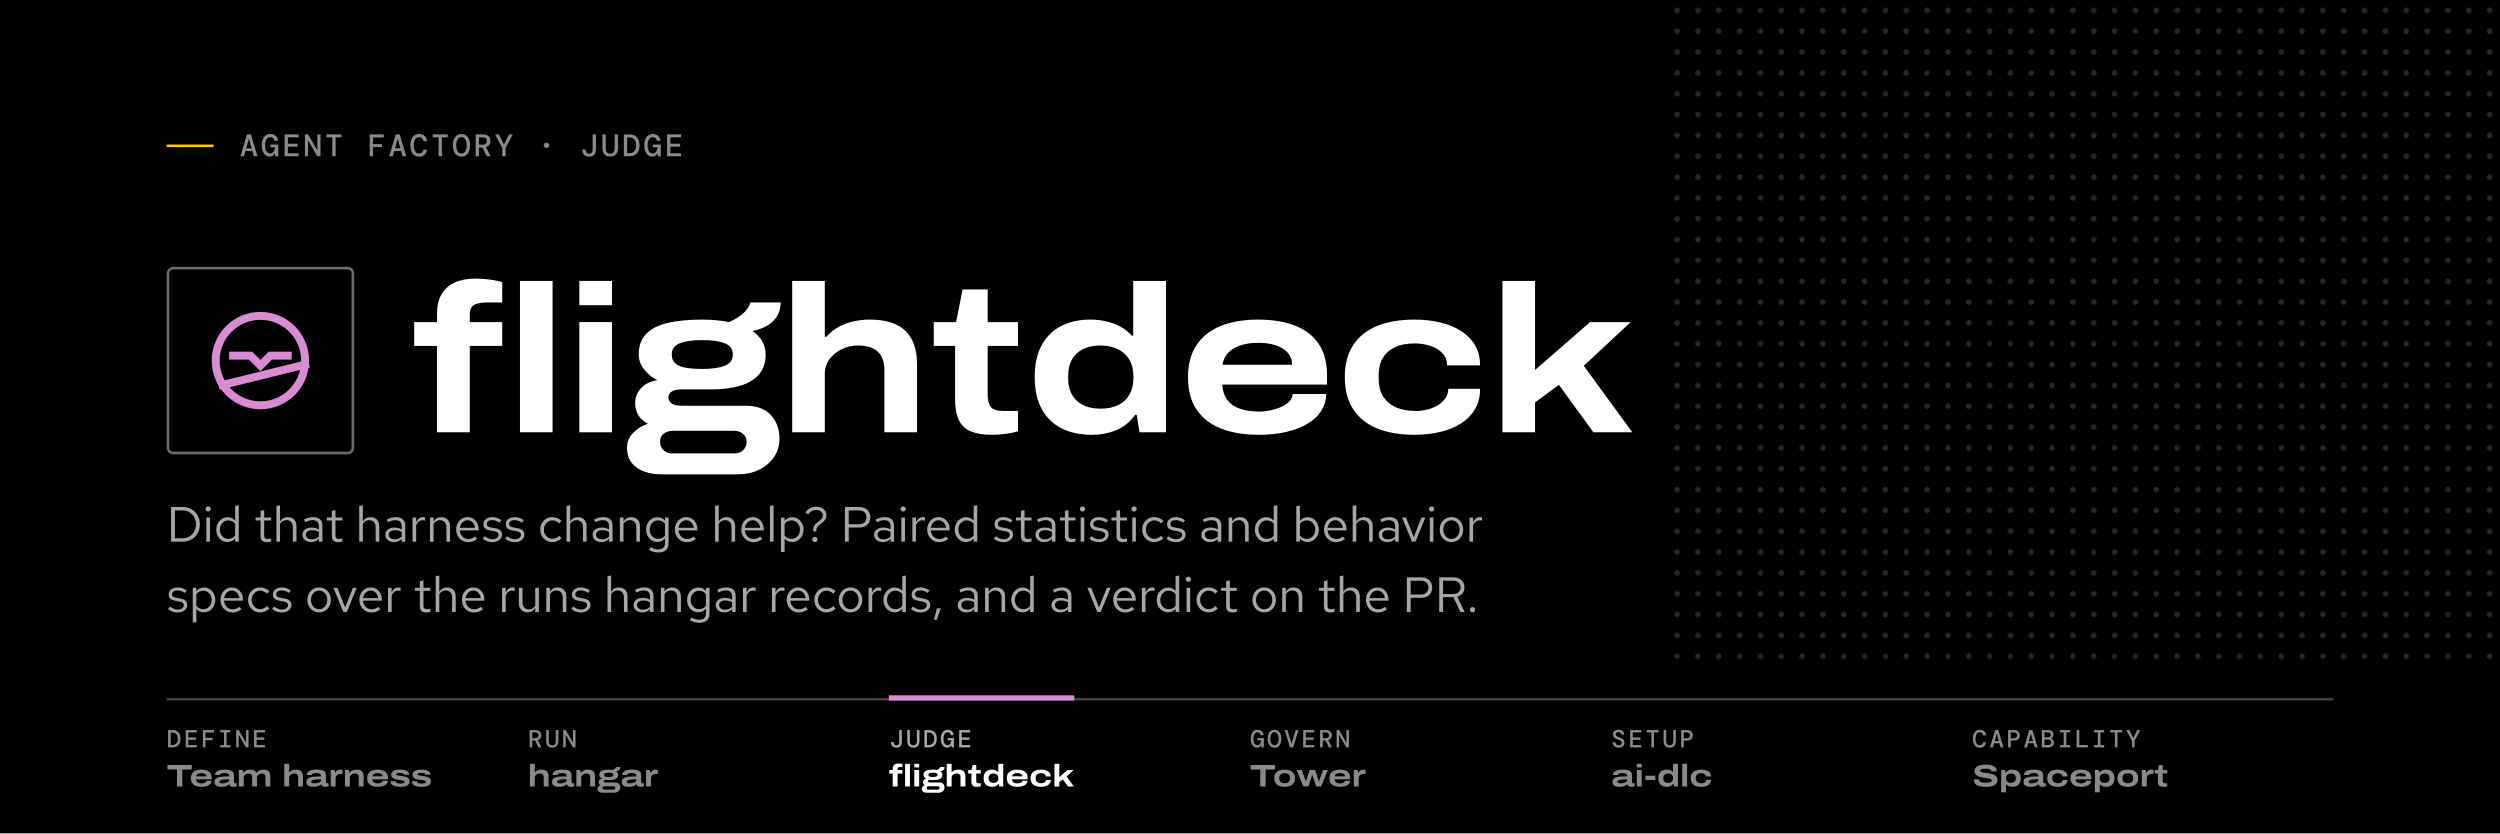
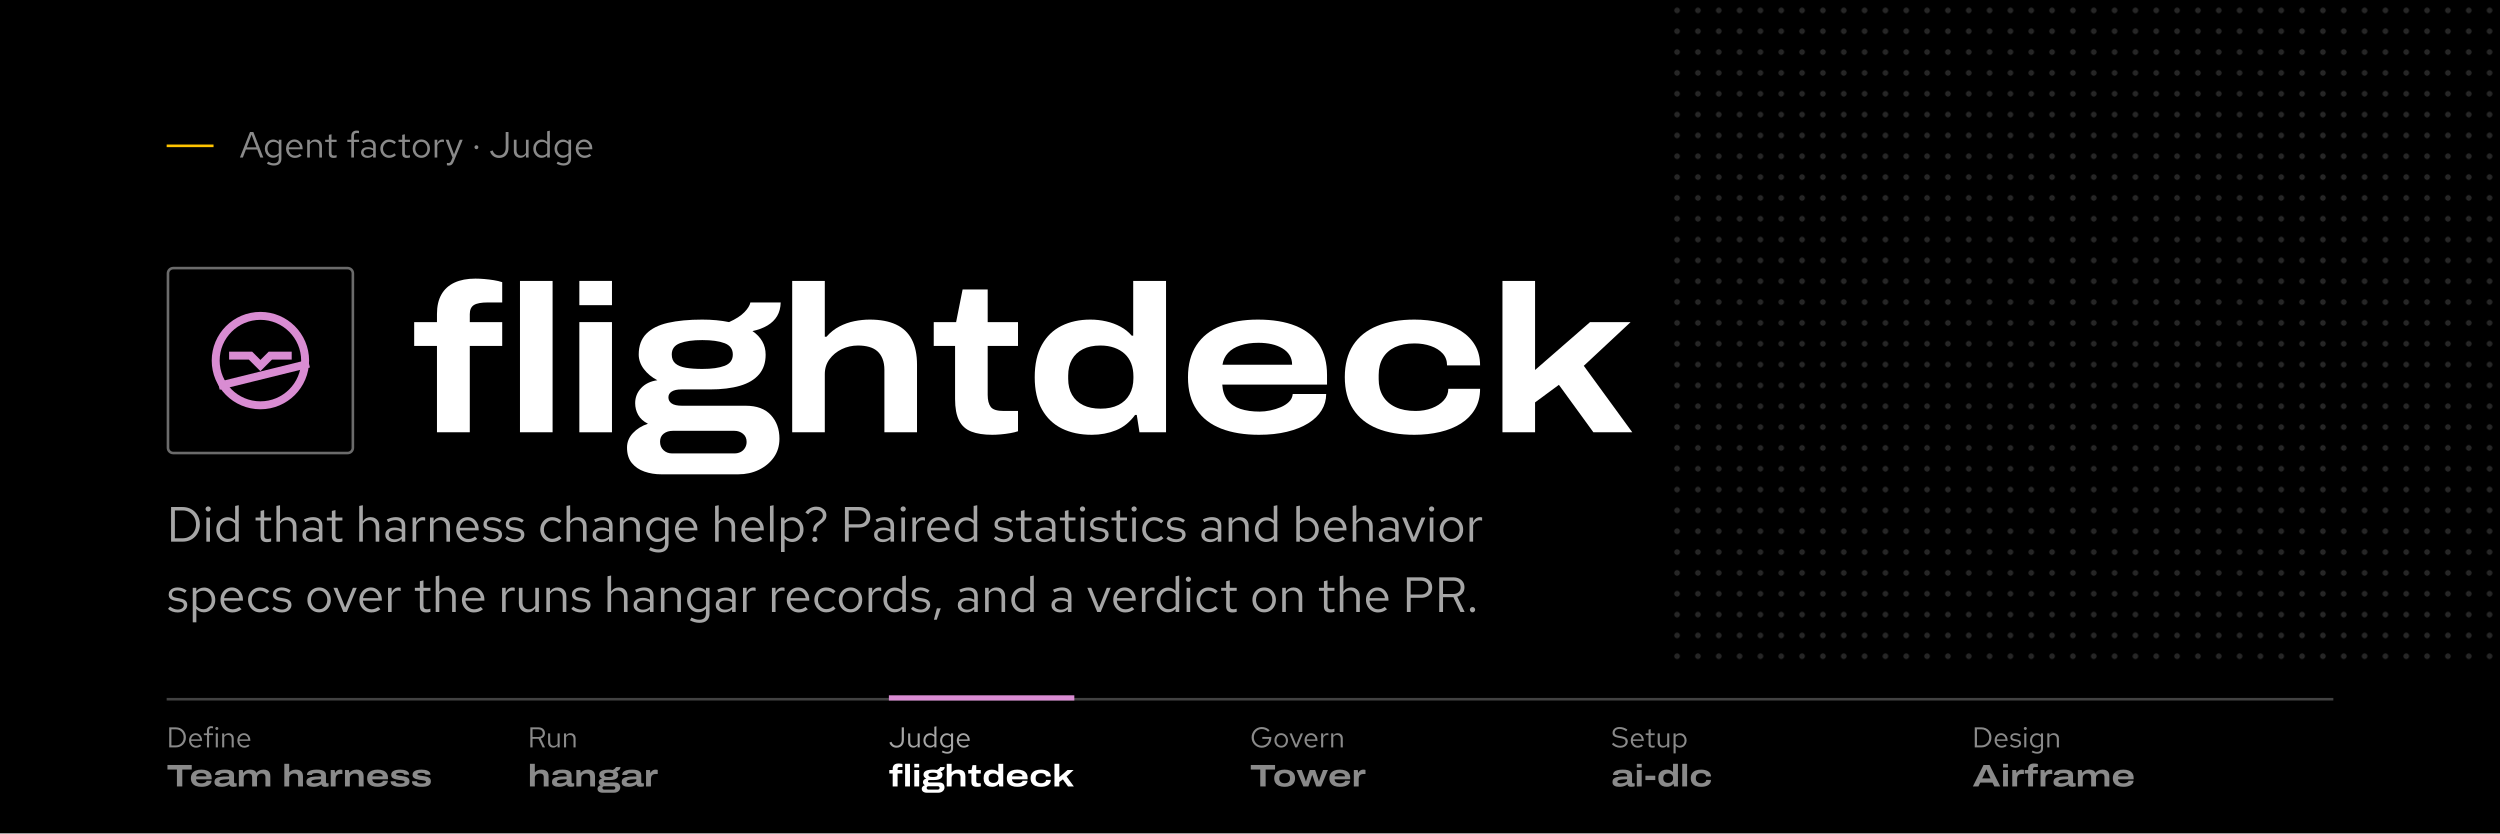
<svg xmlns="http://www.w3.org/2000/svg" width="960" height="320" viewBox="0 0 960 320" role="img" aria-labelledby="t d">
  <defs>
-     <path id="m1" d="M28 0 237 700H363L572 0H457L410 168H190L143 0ZM297 550 214 253H386L303 550Z" />
-     <path id="m7" d="M291 -12Q213 -12 154 32.5Q95 77 62 158Q29 239 29 350Q29 459 62 540Q95 621 156.5 666.5Q218 712 304 712Q408 712 471.5 655Q535 598 549 494H434Q424 548 390.5 580Q357 612 304 612Q223 612 180 542Q137 472 137 350Q137 223 182.5 155.5Q228 88 301 88Q350 88 382 117Q414 146 431 191.5Q448 237 452 288H305V376H559V0H461L454 94H448Q428 48 392 18Q356 -12 291 -12Z" />
-     <path id="m5" d="M80 0V700H527V605H186V401H497V307H186V95H527V0Z" />
-     <path id="m15" d="M51 0V700H155L448 187V700H549V0H445L152 513V0Z" />
-     <path id="m21" d="M247 0V605H59V700H541V605H353V0Z" />
-     <path id="m6" d="M84 0V700H533V601H190V387H478V294H190V0Z" />
-     <path id="m3" d="M302 -12Q214 -12 152.5 33Q91 78 58.5 159.5Q26 241 26 349Q26 458 58.5 539.5Q91 621 153 666.5Q215 712 302 712Q415 712 482 650.5Q549 589 560 484H443Q434 539 398.5 575.5Q363 612 301 612Q222 612 178 542Q134 472 134 349Q134 227 178 157.5Q222 88 301 88Q365 88 399 121.5Q433 155 443 210H560Q544 107 479 47.5Q414 -12 302 -12Z" />
-     <path id="m16" d="M300 -12Q215 -12 153 32Q91 76 58 157Q25 238 25 350Q25 462 58 543Q91 624 153 668Q215 712 300 712Q386 712 447.5 668Q509 624 542 543Q575 462 575 350Q575 238 542 157Q509 76 447.5 32Q386 -12 300 -12ZM300 88Q375 88 421 155.5Q467 223 467 350Q467 477 421 544.5Q375 612 300 612Q224 612 178.5 544.5Q133 477 133 350Q133 223 178.5 155.5Q224 88 300 88Z" />
-     <path id="m19" d="M75 0V700H304Q386 700 439.5 672Q493 644 519.5 596.5Q546 549 546 489Q546 421 511.5 368.5Q477 316 406 292L553 0H430L296 277H181V0ZM181 373H298Q370 373 403.5 405Q437 437 437 489Q437 542 404 573.5Q371 605 297 605H181Z" />
-     <path id="m26" d="M247 0V266L16 700H137L300 378L463 700H584L353 266V0Z" />
-     <path id="m87" d="M300 267Q263 267 237 291.5Q211 316 211 351Q211 386 237 410Q263 434 300 434Q338 434 363.5 410Q389 386 389 351Q389 316 363.5 291.5Q338 267 300 267Z" />
-     <path id="m10" d="M309 -12Q201 -12 143 48.5Q85 109 85 215H192Q193 160 220 122Q247 84 308 84Q367 84 392.5 121Q418 158 418 213V700H524V213Q524 105 467 46.5Q410 -12 309 -12Z" />
-     <path id="m22" d="M298 -12Q227 -12 171.5 17Q116 46 84 105.5Q52 165 52 256V700H158V250Q158 170 196 126.5Q234 83 300 83Q366 83 404 126.5Q442 170 442 250V700H548V256Q548 165 515 105.5Q482 46 425.5 17Q369 -12 298 -12Z" />
-     <path id="m4" d="M57 0V700H225Q394 700 476 606.5Q558 513 558 350Q558 187 476 93.5Q394 0 225 0ZM163 98H221Q343 98 397 166.5Q451 235 451 350Q451 465 397 533.5Q343 602 221 602H163Z" />
+     <path id="s1" d="M9 0 286 700H378L651 0H568L485 220H173L90 0ZM197 281H462L329 630Z" />
+     <path id="s33" d="M301 -219Q252 -219 202.5 -205.5Q153 -192 111 -168L142 -112Q187 -135 224 -146Q261 -157 298 -157Q365 -157 399.5 -125Q434 -93 434 -32V66Q406 31 366 12.5Q326 -6 278 -6Q215 -6 164 27.5Q113 61 83 117.5Q53 174 53 244Q53 314 83.5 370.5Q114 427 166 460.5Q218 494 282 494Q328 494 367 476.5Q406 459 435 425V488H507V-31Q507 -122 454 -170.5Q401 -219 301 -219ZM296 57Q339 57 375 74.5Q411 92 434 123V364Q410 395 373.5 412.5Q337 430 296 430Q247 430 208.5 406Q170 382 147.5 340Q125 298 125 244Q125 191 147.5 148.5Q170 106 208.5 81.5Q247 57 296 57Z" />
+     <path id="s31" d="M295 -10Q227 -10 172 23.5Q117 57 85 114.5Q53 172 53 244Q53 316 83.5 373Q114 430 166 463Q218 496 283 496Q347 496 397.5 463.5Q448 431 477.5 375.5Q507 320 507 250V228H124Q128 178 151.5 138.5Q175 99 213.5 76.5Q252 54 298 54Q336 54 371.5 67.5Q407 81 432 104L478 55Q436 22 391 6Q346 -10 295 -10ZM126 280H435Q430 324 408.5 358.5Q387 393 354.5 413Q322 433 282 433Q242 433 209 413.5Q176 394 154.5 359.5Q133 325 126 280Z" />
+     <path id="s41" d="M75 0V488H148V409Q176 453 215 474.5Q254 496 303 496Q356 496 395.5 473.5Q435 451 457.5 410.5Q480 370 480 316V0H407V295Q407 360 371.5 397.5Q336 435 276 435Q236 435 203 416Q170 397 148 360V0Z" />
+     <path id="s47" d="M261 -10Q198 -10 165.5 20.5Q133 51 133 109V428H32V488H133V622L206 639V488H346V428H206V128Q206 89 222.5 72Q239 55 277 55Q296 55 311 58Q326 61 346 68V3Q326 -4 304 -7Q282 -10 261 -10Z" />
+     <path id="s32" d="M137 0V428H28V488H137V590Q137 662 175 701Q213 740 283 740Q303 740 319.5 738Q336 736 349 731V665Q333 670 320 672Q307 674 290 674Q248 674 229 653.5Q210 633 210 589V488H349V428H210V0Z" />
+     <path id="s27" d="M226 -9Q174 -9 134 10Q94 29 71.5 62.5Q49 96 49 140Q49 184 72 216.5Q95 249 136 267Q177 285 232 285Q274 285 311.5 276Q349 267 381 247V314Q381 374 349 404.5Q317 435 255 435Q221 435 185.5 425Q150 415 107 393L80 449Q178 496 264 496Q355 496 404 451.5Q453 407 453 324V0H381V57Q349 24 310 7.5Q271 -9 226 -9ZM119 142Q119 99 152.5 73Q186 47 241 47Q282 47 316.5 61Q351 75 381 103V197Q350 215 317 223.5Q284 232 243 232Q187 232 153 207.5Q119 183 119 142Z" />
+     <path id="s29" d="M294 -8Q226 -8 171.5 25.5Q117 59 85 116.5Q53 174 53 244Q53 315 85 372Q117 429 171.5 462.5Q226 496 294 496Q348 496 397 476Q446 456 482 420L435 369Q409 398 372 414Q335 430 297 430Q249 430 210.5 405Q172 380 149 338Q126 296 126 244Q126 192 149 150Q172 108 210.5 83Q249 58 297 58Q335 58 372 74.5Q409 91 435 119L482 68Q446 32 397 12Q348 -8 294 -8Z" />
+     <path id="s42" d="M290 -8Q223 -8 169 25Q115 58 84 115Q53 172 53 244Q53 316 84 373Q115 430 169 463Q223 496 290 496Q358 496 411.5 463Q465 430 496 373Q527 316 527 244Q527 172 496 115Q465 58 411.5 25Q358 -8 290 -8ZM290 56Q338 56 375 80.5Q412 105 433.5 148Q455 191 455 244Q455 298 433.5 340.5Q412 383 375 407.5Q338 432 290 432Q242 432 205 407.5Q168 383 146.5 340.5Q125 298 125 244Q125 191 146.5 148Q168 105 205 80.5Q242 56 290 56Z" />
+     <path id="s45" d="M75 0V488H148V388Q167 439 202.5 467.5Q238 496 284 496Q297 496 308 494.5Q319 493 330 489V423Q318 427 304.5 429.5Q291 432 279 432Q234 432 200.5 406Q167 380 148 333V0Z" />
+     <path id="s52" d="M96 -219Q73 -219 49 -212V-147Q59 -149 70 -150Q81 -151 89 -151Q117 -151 135.5 -136Q154 -121 167 -89L203 0L15 488H96L244 87L401 488H482L236 -111Q220 -150 201 -174Q182 -198 157 -208.5Q132 -219 96 -219Z" />
+     <path id="s69" d="M128 229Q106 229 90.5 245Q75 261 75 283Q75 306 90.5 321.5Q106 337 128 337Q150 337 165.5 321.5Q181 306 181 283Q181 261 165.5 245Q150 229 128 229Z" />
+     <path id="s10" d="M267 -11Q178 -11 112.5 36Q47 83 18 168L88 196Q113 129 158 94Q203 59 268 59Q350 59 399 115Q448 171 448 265V700H525V264Q525 180 493.5 118Q462 56 404 22.5Q346 -11 267 -11Z" />
+     <path id="s48" d="M249 -8Q197 -8 157 15Q117 38 94.5 79Q72 120 72 173V488H146V194Q146 129 181 91Q216 53 276 53Q317 53 349.5 72Q382 91 404 127V488H477V0H404V79Q376 36 337.5 14Q299 -8 249 -8Z" />
+     <path id="s30" d="M278 -7Q215 -7 164 26.5Q113 60 83 116.5Q53 173 53 243Q53 314 83.5 370.5Q114 427 166 460.5Q218 494 282 494Q327 494 366 476.5Q405 459 434 426V722L507 737V0H434V65Q406 30 366 11.5Q326 -7 278 -7ZM296 57Q339 57 375 74Q411 91 434 122V364Q410 395 373.5 412.5Q337 430 296 430Q247 430 208.5 406Q170 382 147.5 340Q125 298 125 244Q125 191 147.5 148.5Q170 106 208.5 81.5Q247 57 296 57Z" />
    <path id="d60" d="M122 0V413H13V527H122V566Q122 622 143.5 659.5Q165 697 206 716Q247 735 306 735Q326 735 349 733Q372 731 394 727.5Q416 724 434 718V621H366Q318 621 298.5 608.5Q279 596 279 565V527H434V413H279V0ZM519 0V724H675V0Z" />
    <path id="d36" d="M69 608V724H225V608ZM69 0V527H225V0Z" />
    <path id="d34" d="M177 -201Q134 -201 96.5 -188Q59 -175 36 -147Q13 -119 13 -73Q13 -34 41 -4Q69 26 113 41Q81 57 66.5 83Q52 109 52 139Q52 181 80.5 211.5Q109 242 158 249Q118 270 93.5 302.5Q69 335 69 372Q69 434 105 471Q141 508 209 523.5Q277 539 373 539Q408 539 440 536Q472 533 501 527Q550 549 574.5 574.5Q599 600 603 621H748Q747 583 731 556Q715 529 685 511Q655 493 613 484Q643 464 659.5 435.5Q676 407 676 371Q676 314 644.5 277Q613 240 553.5 222.5Q494 205 409 205H273Q243 205 227 195Q211 185 211 167Q211 149 226.5 138Q242 127 277 127H581Q660 127 701 82.5Q742 38 742 -31Q742 -82 715 -120Q688 -158 643.5 -179.5Q599 -201 545 -201ZM228 -101H527Q543 -101 556 -94.5Q569 -88 577 -75Q585 -62 585 -46Q585 -21 567.5 -7Q550 7 527 7H232Q206 7 188.5 -6.5Q171 -20 171 -45Q171 -70 187.5 -85.5Q204 -101 228 -101ZM373 303Q441 303 480 318Q519 333 519 372Q519 411 480 426Q441 441 373 441Q305 441 266 426Q227 411 227 372Q227 344 244.5 329Q262 314 295 308.5Q328 303 373 303Z" />
    <path id="d35" d="M69 0V724H225V457H233Q260 488 294.5 506Q329 524 366.5 531.5Q404 539 440 539Q515 539 565.5 515.5Q616 492 641 444Q666 396 666 323V0H510V298Q510 329 501 351.5Q492 374 476 388Q460 402 436.5 408.5Q413 415 384 415Q342 415 306 397.5Q270 380 247.5 349.5Q225 319 225 278V0Z" />
    <path id="d48" d="M304 -12Q243 -12 203.5 3.5Q164 19 145 56.5Q126 94 126 159V413H24V527H131L162 683H282V527H427V413H282V179Q282 141 296.5 121.5Q311 102 359 102H427V5Q413 0 390.5 -4Q368 -8 344.5 -10Q321 -12 304 -12Z" />
    <path id="d31" d="M320 -12Q238 -12 177 18Q116 48 81.5 109.5Q47 171 47 263Q47 357 81 418Q115 479 175 509Q235 539 313 539Q352 539 389 530.5Q426 522 457.5 505Q489 488 511 462H518V724H675V0H548L535 83H527Q489 31 435.5 9.5Q382 -12 320 -12ZM362 113Q412 113 447 130.5Q482 148 500.5 181Q519 214 519 259V267Q519 302 508.5 329Q498 356 477.5 375Q457 394 427.5 404.5Q398 415 361 415Q312 415 277.5 397.5Q243 380 225 348Q207 316 207 271V256Q207 211 225.5 179Q244 147 278.5 130Q313 113 362 113Z" />
    <path id="d32" d="M387 -12Q282 -12 206 17.5Q130 47 88.5 108Q47 169 47 263Q47 355 87.5 416.5Q128 478 203.5 508.5Q279 539 381 539Q488 539 562 509Q636 479 674 420Q712 361 712 274V228H211Q214 182 236 153.5Q258 125 297.5 112Q337 99 390 99Q414 99 440.5 104.5Q467 110 490.5 120Q514 130 530 145.5Q546 161 548 183H708Q708 141 686 105Q664 69 622 43Q580 17 520.5 2.5Q461 -12 387 -12ZM212 323H545Q545 349 533 368.5Q521 388 498.5 401.5Q476 415 447 421.5Q418 428 384 428Q335 428 297.5 415.5Q260 403 238.5 379.5Q217 356 212 323Z" />
    <path id="d30" d="M381 -12Q277 -12 202.5 18.5Q128 49 88 110.5Q48 172 48 264Q48 356 88 417Q128 478 202.5 508.5Q277 539 381 539Q446 539 503.5 525.5Q561 512 604 484.5Q647 457 671 416Q695 375 695 320H537Q537 354 516 377Q495 400 459.5 412.5Q424 425 381 425Q326 425 288 407Q250 389 230 355.5Q210 322 210 274V254Q210 207 230.5 173Q251 139 290.5 120.5Q330 102 387 102Q429 102 464.5 115.5Q500 129 521.5 153Q543 177 543 208H695Q695 152 670.5 110.5Q646 69 603.5 42Q561 15 503.5 1.5Q446 -12 381 -12Z" />
    <path id="d39" d="M69 0V724H225V298L488 527H682L458 318L690 0H504L339 227L225 143V0Z" />
    <path id="s4" d="M166 69H326Q402 69 462 106Q522 143 557.5 206.5Q593 270 593 350Q593 430 557.5 493.5Q522 557 462 594Q402 631 326 631H166ZM89 0V700H321Q398 700 462.5 673.5Q527 647 573.5 599.5Q620 552 645.5 488.5Q671 425 671 350Q671 275 645.5 211.5Q620 148 573.5 100.5Q527 53 462.5 26.5Q398 0 321 0Z" />
    <path id="s35" d="M74 0V488H147V0ZM111 609Q89 609 73.5 624.5Q58 640 58 661Q58 682 73.5 697.5Q89 713 111 713Q133 713 148.5 697.5Q164 682 164 661Q164 640 148.5 624.5Q133 609 111 609Z" />
-     <path id="s30" d="M278 -7Q215 -7 164 26.5Q113 60 83 116.5Q53 173 53 243Q53 314 83.5 370.5Q114 427 166 460.5Q218 494 282 494Q327 494 366 476.5Q405 459 434 426V722L507 737V0H434V65Q406 30 366 11.5Q326 -7 278 -7ZM296 57Q339 57 375 74Q411 91 434 122V364Q410 395 373.5 412.5Q337 430 296 430Q247 430 208.5 406Q170 382 147.5 340Q125 298 125 244Q125 191 147.5 148.5Q170 106 208.5 81.5Q247 57 296 57Z" />
-     <path id="s47" d="M261 -10Q198 -10 165.5 20.5Q133 51 133 109V428H32V488H133V622L206 639V488H346V428H206V128Q206 89 222.5 72Q239 55 277 55Q296 55 311 58Q326 61 346 68V3Q326 -4 304 -7Q282 -10 261 -10Z" />
    <path id="s34" d="M75 0V722L148 737V409Q176 453 215 474.5Q254 496 303 496Q356 496 395.5 473.5Q435 451 457.5 410.5Q480 370 480 316V0H407V295Q407 360 371.5 397.5Q336 435 276 435Q236 435 203 416Q170 397 148 360V0Z" />
-     <path id="s27" d="M226 -9Q174 -9 134 10Q94 29 71.5 62.5Q49 96 49 140Q49 184 72 216.5Q95 249 136 267Q177 285 232 285Q274 285 311.5 276Q349 267 381 247V314Q381 374 349 404.5Q317 435 255 435Q221 435 185.5 425Q150 415 107 393L80 449Q178 496 264 496Q355 496 404 451.5Q453 407 453 324V0H381V57Q349 24 310 7.5Q271 -9 226 -9ZM119 142Q119 99 152.5 73Q186 47 241 47Q282 47 316.5 61Q351 75 381 103V197Q350 215 317 223.5Q284 232 243 232Q187 232 153 207.5Q119 183 119 142Z" />
-     <path id="s45" d="M75 0V488H148V388Q167 439 202.5 467.5Q238 496 284 496Q297 496 308 494.5Q319 493 330 489V423Q318 427 304.5 429.5Q291 432 279 432Q234 432 200.5 406Q167 380 148 333V0Z" />
-     <path id="s41" d="M75 0V488H148V409Q176 453 215 474.5Q254 496 303 496Q356 496 395.5 473.5Q435 451 457.5 410.5Q480 370 480 316V0H407V295Q407 360 371.5 397.5Q336 435 276 435Q236 435 203 416Q170 397 148 360V0Z" />
-     <path id="s31" d="M295 -10Q227 -10 172 23.5Q117 57 85 114.5Q53 172 53 244Q53 316 83.5 373Q114 430 166 463Q218 496 283 496Q347 496 397.5 463.5Q448 431 477.5 375.5Q507 320 507 250V228H124Q128 178 151.5 138.5Q175 99 213.5 76.5Q252 54 298 54Q336 54 371.5 67.5Q407 81 432 104L478 55Q436 22 391 6Q346 -10 295 -10ZM126 280H435Q430 324 408.5 358.5Q387 393 354.5 413Q322 433 282 433Q242 433 209 413.5Q176 394 154.5 359.5Q133 325 126 280Z" />
    <path id="s46" d="M226 -10Q166 -10 115 8.5Q64 27 28 62L67 110Q111 78 148 63.5Q185 49 224 49Q277 49 312 74Q347 99 347 138Q347 168 326.5 185Q306 202 259 211L179 225Q108 238 74.5 269Q41 300 41 353Q41 395 63.5 427Q86 459 126 477.5Q166 496 217 496Q267 496 312 481.5Q357 467 403 435L367 384Q329 411 291 423.5Q253 436 214 436Q166 436 137 415Q108 394 108 358Q108 328 126.5 312Q145 296 192 288L274 273Q348 260 382 228Q416 196 416 142Q416 99 391 64.5Q366 30 323 10Q280 -10 226 -10Z" />
-     <path id="s29" d="M294 -8Q226 -8 171.5 25.5Q117 59 85 116.5Q53 174 53 244Q53 315 85 372Q117 429 171.5 462.5Q226 496 294 496Q348 496 397 476Q446 456 482 420L435 369Q409 398 372 414Q335 430 297 430Q249 430 210.5 405Q172 380 149 338Q126 296 126 244Q126 192 149 150Q172 108 210.5 83Q249 58 297 58Q335 58 372 74.5Q409 91 435 119L482 68Q446 32 397 12Q348 -8 294 -8Z" />
-     <path id="s33" d="M301 -219Q252 -219 202.5 -205.5Q153 -192 111 -168L142 -112Q187 -135 224 -146Q261 -157 298 -157Q365 -157 399.5 -125Q434 -93 434 -32V66Q406 31 366 12.5Q326 -6 278 -6Q215 -6 164 27.5Q113 61 83 117.5Q53 174 53 244Q53 314 83.5 370.5Q114 427 166 460.5Q218 494 282 494Q328 494 367 476.5Q406 459 435 425V488H507V-31Q507 -122 454 -170.5Q401 -219 301 -219ZM296 57Q339 57 375 74.5Q411 92 434 123V364Q410 395 373.5 412.5Q337 430 296 430Q247 430 208.5 406Q170 382 147.5 340Q125 298 125 244Q125 191 147.5 148.5Q170 106 208.5 81.5Q247 57 296 57Z" />
    <path id="s39" d="M75 0V722L148 737V0Z" />
    <path id="s43" d="M75 -209V488H147V418Q175 455 215.5 474.5Q256 494 305 494Q369 494 419.5 460.5Q470 427 500 370.5Q530 314 530 244Q530 174 499.5 117Q469 60 417.5 26.5Q366 -7 301 -7Q255 -7 216 10.5Q177 28 148 61V-209ZM287 56Q336 56 374.5 80.5Q413 105 435.5 147.5Q458 190 458 243Q458 297 435.5 339Q413 381 374.5 405.5Q336 430 287 430Q244 430 207.5 412.5Q171 395 148 363V124Q172 92 208.5 74Q245 56 287 56Z" />
    <path id="s68" d="M193 207Q191 249 197.5 280Q204 311 222 336.5Q240 362 271 385L313 416Q354 448 371 474Q388 500 388 534Q388 565 370 589Q352 613 321 627.5Q290 642 251 642Q204 642 163 619Q122 596 90 552L34 590Q75 647 131.5 677.5Q188 708 254 708Q313 708 359 685.5Q405 663 432 624Q459 585 459 535Q459 501 448.5 473.5Q438 446 414 420Q390 394 347 363L315 339Q281 314 267 283Q253 252 256 207ZM226 -8Q204 -8 188.5 7.5Q173 23 173 45Q173 68 188.5 83Q204 98 226 98Q248 98 263 83Q278 68 278 45Q278 23 263 7.5Q248 -8 226 -8Z" />
    <path id="s16" d="M89 0V700H378Q446 700 496 674.5Q546 649 573.5 602.5Q601 556 601 493Q601 431 573.5 384Q546 337 496 311.5Q446 286 378 286H166V0ZM166 352H369Q442 352 483 390Q524 428 524 493Q524 558 483 595Q442 632 369 632H166Z" />
    <path id="s28" d="M75 0V715L148 730V421Q176 456 216 475Q256 494 305 494Q369 494 419.5 460.5Q470 427 500 370.5Q530 314 530 244Q530 174 499.5 117Q469 60 417.5 26.5Q366 -7 301 -7Q255 -7 215.5 11.5Q176 30 147 64V0ZM287 56Q336 56 374.5 80.5Q413 105 435.5 147.5Q458 190 458 243Q458 297 435.5 339Q413 381 374.5 405.5Q336 430 287 430Q244 430 207.5 412.5Q171 395 148 363V124Q172 92 208.5 74Q245 56 287 56Z" />
    <path id="s49" d="M215 0 15 488H94L252 91L408 488H486L285 0Z" />
-     <path id="s42" d="M290 -8Q223 -8 169 25Q115 58 84 115Q53 172 53 244Q53 316 84 373Q115 430 169 463Q223 496 290 496Q358 496 411.5 463Q465 430 496 373Q527 316 527 244Q527 172 496 115Q465 58 411.5 25Q358 -8 290 -8ZM290 56Q338 56 375 80.5Q412 105 433.5 148Q455 191 455 244Q455 298 433.5 340.5Q412 383 375 407.5Q338 432 290 432Q242 432 205 407.5Q168 383 146.5 340.5Q125 298 125 244Q125 191 146.5 148Q168 105 205 80.5Q242 56 290 56Z" />
-     <path id="s48" d="M249 -8Q197 -8 157 15Q117 38 94.5 79Q72 120 72 173V488H146V194Q146 129 181 91Q216 53 276 53Q317 53 349.5 72Q382 91 404 127V488H477V0H404V79Q376 36 337.5 14Q299 -8 249 -8Z" />
    <path id="s63" d="M50 -157 110 74H188L107 -157Z" />
    <path id="s18" d="M89 0V700H376Q443 700 493 674.5Q543 649 571 604Q599 559 599 498Q599 428 560 378.5Q521 329 453 309L602 0H517L375 299H166V0ZM166 363H370Q439 363 480.5 399.5Q522 436 522 497Q522 559 480.5 595.5Q439 632 370 632H166Z" />
    <path id="s62" d="M125 -8Q103 -8 87.5 8Q72 24 72 46Q72 69 87.5 84.5Q103 100 125 100Q147 100 162.5 84.5Q178 69 178 46Q178 24 162.5 8Q147 -8 125 -8Z" />
-     <path id="m9" d="M95 0V94H247V606H97V700H503V606H353V94H505V0Z" />
+     <path id="s56" d="M137 0V428H28V488H137V590Q137 662 175 701Q213 740 283 740Q303 740 319.5 738Q336 736 349 731V665Q333 670 320 672Q307 674 290 674Q248 674 229 653.5Q210 633 210 589V488H349V428H210V0ZM444 0V488H517V0ZM481 609Q459 609 443.5 624.5Q428 640 428 661Q428 682 443.5 697.5Q459 713 481 713Q503 713 518.5 697.5Q534 682 534 661Q534 640 518.5 624.5Q503 609 481 609Z" />
    <path id="d20" d="M328 0V541H25V687H802V541H500V0Z" />
    <path id="d28" d="M270 -12Q222 -12 181 -4.5Q140 3 109 20.5Q78 38 60.5 68Q43 98 43 144Q43 207 78 243.5Q113 280 176.5 296Q240 312 325.5 316.5Q411 321 512 321V340Q512 373 496 392Q480 411 447.5 419.5Q415 428 363 428Q324 428 291.5 422.5Q259 417 240 405.5Q221 394 221 376V366H64Q63 370 62.5 373.5Q62 377 62 382Q62 429 97 464.5Q132 500 201.5 519.5Q271 539 374 539Q470 539 535.5 522Q601 505 635 466Q669 427 669 362V141Q669 123 676.5 112.5Q684 102 702 102H754V6Q742 1 714 -5.5Q686 -12 652 -12Q606 -12 579.5 -1.5Q553 9 541 27.5Q529 46 524 68H516Q488 43 449.5 25Q411 7 366 -2.5Q321 -12 270 -12ZM311 99Q339 99 373.5 105.5Q408 112 440 124.5Q472 137 492 156Q512 175 512 202V230Q405 230 336 222Q267 214 233 197Q199 180 199 149Q199 128 215.5 117.5Q232 107 258 103Q284 99 311 99Z" />
    <path id="d41" d="M69 0V527H195L206 438H215Q243 476 278.5 498Q314 520 354.5 529.5Q395 539 434 539Q508 539 557.5 514.5Q607 490 629 438H639Q667 476 703 498Q739 520 779.5 529.5Q820 539 860 539Q931 539 979.5 515.5Q1028 492 1052 444Q1076 396 1076 323V0H920V298Q920 329 911.5 351.5Q903 374 887.5 388Q872 402 850.5 408.5Q829 415 802 415Q762 415 727.5 397.5Q693 380 671.5 349.5Q650 319 650 278V0H494V298Q494 329 486 351.5Q478 374 462.5 388Q447 402 425.5 408.5Q404 415 376 415Q336 415 301.5 397.5Q267 380 246 349.5Q225 319 225 278V0Z" />
    <path id="d46" d="M69 0V527H195L206 436H214Q227 465 249.5 488.5Q272 512 303 525.5Q334 539 373 539Q391 539 409 536.5Q427 534 442 529V398H365Q327 398 300.5 385.5Q274 373 257.5 351.5Q241 330 233 303.5Q225 277 225 248V0Z" />
    <path id="d42" d="M69 0V527H195L206 438H215Q244 476 280.5 498Q317 520 358.5 529.5Q400 539 440 539Q515 539 565.5 515.5Q616 492 641 444Q666 396 666 323V0H510V298Q510 329 501 351.5Q492 374 476 388Q460 402 436.5 408.5Q413 415 384 415Q342 415 306 397.5Q270 380 247.5 349.5Q225 319 225 278V0Z" />
    <path id="d47" d="M340 -12Q281 -12 227 -2.5Q173 7 130.5 26Q88 45 63 76Q38 107 38 149Q38 154 38.5 158Q39 162 40 166H200Q200 164 199.5 161Q199 158 199 156Q199 133 219 119Q239 105 271.5 98.5Q304 92 341 92Q376 92 409.5 96Q443 100 465 111.5Q487 123 487 147Q487 171 461 182Q435 193 388.5 198.5Q342 204 280 213Q233 220 192.5 231Q152 242 121.5 259.5Q91 277 74 305Q57 333 57 374Q57 418 78 449.5Q99 481 137.5 501Q176 521 230 530Q284 539 349 539Q406 539 456.5 530Q507 521 545 502Q583 483 605 455Q627 427 627 390Q627 386 627 382Q627 378 626 375H466V380Q466 400 449 412Q432 424 405 429.5Q378 435 347 435Q336 435 314 434Q292 433 268.5 429Q245 425 229 416Q213 407 213 390Q213 369 238 359Q263 349 303.5 344Q344 339 391 333Q441 327 486.5 318Q532 309 567.5 291.5Q603 274 623 244Q643 214 643 166Q643 116 622 81.5Q601 47 561.5 26.5Q522 6 465.5 -3Q409 -12 340 -12Z" />
-     <path id="m23" d="M237 0 21 700H135L300 140L465 700H579L363 0Z" />
+     <path id="s7" d="M410 -11Q335 -11 271 17Q207 45 158.5 94.5Q110 144 83 209.5Q56 275 56 350Q56 425 83 490.5Q110 556 158.5 605.5Q207 655 271 683Q335 711 410 711Q490 711 561.5 682Q633 653 683 596L631 544Q592 591 533 616Q474 641 410 641Q351 641 301 618.5Q251 596 213.5 556.5Q176 517 155 464Q134 411 134 350Q134 289 155 236Q176 183 213.5 143.5Q251 104 301 81.5Q351 59 410 59Q480 59 535.5 90Q591 121 625.5 175.5Q660 230 666 298H430V366H744V335Q744 262 719 199.5Q694 137 648.5 89.5Q603 42 542 15.5Q481 -11 410 -11Z" />
    <path id="d43" d="M380 -12Q277 -12 202.5 19Q128 50 87.5 111.5Q47 173 47 264Q47 356 87.5 417Q128 478 202.5 508.5Q277 539 380 539Q483 539 557.5 508.5Q632 478 672.5 417Q713 356 713 264Q713 173 672.5 111.5Q632 50 557.5 19Q483 -12 380 -12ZM380 102Q434 102 472.5 120.5Q511 139 531 173Q551 207 551 254V274Q551 322 531 355.5Q511 389 472.5 407Q434 425 380 425Q325 425 287 407Q249 389 229 355.5Q209 322 209 274V254Q209 207 229 173Q249 139 287 120.5Q325 102 380 102Z" />
    <path id="d51" d="M224 0 4 527H172L265 276Q273 254 280 233Q287 212 292.5 194.5Q298 177 300 166H308Q311 177 316.5 194Q322 211 329 232Q336 253 343 275L427 527H601L685 275Q688 267 693.5 247.5Q699 228 705.5 206.5Q712 185 718 166H726Q730 182 736.5 202.5Q743 223 750 242.5Q757 262 761 275L853 527H1010L790 0H635L553 240Q546 263 538 286.5Q530 310 523 331Q516 352 512 365H505Q500 350 492.5 328.5Q485 307 478 283.5Q471 260 464 239L384 0Z" />
-     <path id="m20" d="M307 -12Q233 -12 177.5 15Q122 42 90.5 92Q59 142 58 211H170Q171 158 206.5 120.5Q242 83 306 83Q365 83 398 110.5Q431 138 431 182Q431 219 411.5 243.5Q392 268 351 287.5Q310 307 245 328Q158 356 117 405.5Q76 455 76 527Q76 610 136 661Q196 712 301 712Q403 712 465 659.5Q527 607 529 514H416Q416 539 402 562.5Q388 586 362 601.5Q336 617 298 617Q251 618 219 594.5Q187 571 187 531Q187 482 226 454.5Q265 427 353 398Q408 380 450.5 354.5Q493 329 517.5 289.5Q542 250 542 189Q542 133 514 87.5Q486 42 433.5 15Q381 -12 307 -12Z" />
-     <path id="m17" d="M71 0V700H308Q388 700 440 672.5Q492 645 517 597Q542 549 542 487Q542 425 517 377Q492 329 440 301.5Q388 274 308 274H177V0ZM177 369H303Q371 369 402.5 401Q434 433 434 487Q434 540 402.5 572.5Q371 605 303 605H177Z" />
+     <path id="s19" d="M315 -11Q233 -11 163 18.5Q93 48 28 108L75 164Q138 105 193.5 80Q249 55 317 55Q371 55 413.5 73.5Q456 92 480 124Q504 156 504 197Q504 250 469 277.5Q434 305 348 320L235 339Q139 356 94.5 397.5Q50 439 50 509Q50 568 80.5 613.5Q111 659 165 685Q219 711 290 711Q368 711 435 689.5Q502 668 567 622L527 562Q473 603 413 624.5Q353 646 291 646Q242 646 204.5 629Q167 612 145.5 583Q124 554 124 517Q124 471 155 445Q186 419 256 408L368 389Q480 369 530.5 324.5Q581 280 581 201Q581 140 546.5 92Q512 44 452 16.5Q392 -11 315 -11Z" />
    <path id="d180" d="M50 205V344H366V205Z" />
    <path id="d40" d="M69 0V724H225V0Z" />
-     <path id="m2" d="M56 0V700H306Q415 700 471 650Q527 600 527 521Q527 460 495 422Q463 384 421 367V360Q471 342 507 301.5Q543 261 543 195Q543 141 516.5 96.5Q490 52 439 26Q388 0 314 0ZM162 408H293Q354 408 386 432.5Q418 457 418 507Q418 606 291 606H162ZM162 98H300Q365 98 400 126Q435 154 435 208Q435 261 398 289.5Q361 318 298 318H162Z" />
-     <path id="m12" d="M81 0V700H187V95H532V0Z" />
-     <path id="d19" d="M440 -12Q359 -12 289.5 -2.5Q220 7 167 32Q114 57 85 101.5Q56 146 56 215Q56 217 56 220Q56 223 57 225H226Q225 221 225 216Q225 211 225 205Q225 174 250 155.5Q275 137 322 128.5Q369 120 432 120Q459 120 486.5 122Q514 124 539.5 128.5Q565 133 585 141Q605 149 617 161.5Q629 174 629 191Q629 215 605.5 229.5Q582 244 542.5 253Q503 262 453.5 268.5Q404 275 351 283.5Q298 292 248.5 306.5Q199 321 159.5 344.5Q120 368 96.5 405Q73 442 73 496Q73 546 98 584Q123 622 170 648Q217 674 283.5 686.5Q350 699 433 699Q517 699 582 685.5Q647 672 691.5 646.5Q736 621 758.5 583.5Q781 546 781 498V483H613V494Q613 516 591.5 532.5Q570 549 531.5 559Q493 569 442 569Q375 569 333 560.5Q291 552 271 537.5Q251 523 251 506Q251 484 274.5 471Q298 458 337.5 450Q377 442 426.5 435.5Q476 429 529 420Q582 411 631.5 397.5Q681 384 720.5 360Q760 336 783.5 300.5Q807 265 807 212Q807 131 760 81.5Q713 32 630.5 10Q548 -12 440 -12Z" />
-     <path id="d44" d="M69 -189V527H195L208 444H217Q254 497 307.5 518Q361 539 424 539Q505 539 566 509Q627 479 661.5 418Q696 357 696 264Q696 171 662 109.5Q628 48 568.5 18Q509 -12 431 -12Q392 -12 354.5 -3.5Q317 5 286 22Q255 39 233 65H225V-189ZM383 113Q432 113 466.5 130.5Q501 148 519 180Q537 212 537 256V271Q537 316 519 348.5Q501 381 466 398Q431 415 381 415Q332 415 296.5 397Q261 379 242.5 346.5Q224 314 224 268V260Q224 226 234.5 198.5Q245 171 265.5 152Q286 133 315.5 123Q345 113 383 113Z" />
+     <path id="d1" d="M21 0 362 687H556L897 0H709L649 124H258L198 0ZM321 257H586L513 414Q509 424 500 444Q491 464 482.5 485Q474 506 467 523Q460 540 458 544H450Q442 524 431 499Q420 474 410.5 450.5Q401 427 394 413Z" />
+     <path id="d33" d="M122 0V413H13V527H122V566Q122 622 143.5 659.5Q165 697 206 716Q247 735 306 735Q326 735 349.5 733Q373 731 394.5 727.5Q416 724 434 718V621H366Q318 621 298.5 608.5Q279 596 279 565V527H434V413H279V0Z" />
  </defs>
  <rect width="960" height="320" fill="#000000" />
  <pattern id="dots" x="640" y="0" width="8" height="8" patternUnits="userSpaceOnUse">
    <circle cx="4" cy="4" r="1.1" fill="#262626" />
  </pattern>
  <rect x="640" y="0" width="320" height="256" fill="url(#dots)" />
  <g transform="translate(0 0) scale(1)">
    <rect x="64" y="55.5" width="18" height="1" fill="#FFC400" />
    <g fill="#8A8A8A">
-       <use href="#m1" transform="translate(92 60) scale(0.012 -0.012)" />
-       <use href="#m7" transform="translate(100.16 60) scale(0.012 -0.012)" />
-       <use href="#m5" transform="translate(108.32 60) scale(0.012 -0.012)" />
-       <use href="#m15" transform="translate(116.48 60) scale(0.012 -0.012)" />
-       <use href="#m21" transform="translate(124.64 60) scale(0.012 -0.012)" />
-       <use href="#m6" transform="translate(140.96 60) scale(0.012 -0.012)" />
-       <use href="#m1" transform="translate(149.12 60) scale(0.012 -0.012)" />
-       <use href="#m3" transform="translate(157.28 60) scale(0.012 -0.012)" />
-       <use href="#m21" transform="translate(165.44 60) scale(0.012 -0.012)" />
-       <use href="#m16" transform="translate(173.6 60) scale(0.012 -0.012)" />
-       <use href="#m19" transform="translate(181.76 60) scale(0.012 -0.012)" />
-       <use href="#m26" transform="translate(189.92 60) scale(0.012 -0.012)" />
-       <use href="#m87" transform="translate(206.24 60) scale(0.012 -0.012)" />
-       <use href="#m10" transform="translate(222.56 60) scale(0.012 -0.012)" />
-       <use href="#m22" transform="translate(230.72 60) scale(0.012 -0.012)" />
-       <use href="#m4" transform="translate(238.88 60) scale(0.012 -0.012)" />
-       <use href="#m7" transform="translate(247.04 60) scale(0.012 -0.012)" />
-       <use href="#m5" transform="translate(255.2 60) scale(0.012 -0.012)" />
+       <use href="#s1" transform="translate(92 60.5) scale(0.014 -0.014)" />
+       <use href="#s33" transform="translate(100.96 60.5) scale(0.014 -0.014)" />
+       <use href="#s31" transform="translate(109.11 60.5) scale(0.014 -0.014)" />
+       <use href="#s41" transform="translate(116.91 60.5) scale(0.014 -0.014)" />
+       <use href="#s47" transform="translate(124.42 60.5) scale(0.014 -0.014)" />
+       <use href="#s32" transform="translate(132.98 60.5) scale(0.014 -0.014)" />
+       <use href="#s27" transform="translate(137.95 60.5) scale(0.014 -0.014)" />
+       <use href="#s29" transform="translate(145.31 60.5) scale(0.014 -0.014)" />
+       <use href="#s47" transform="translate(152.58 60.5) scale(0.014 -0.014)" />
+       <use href="#s42" transform="translate(157.73 60.5) scale(0.014 -0.014)" />
+       <use href="#s45" transform="translate(165.85 60.5) scale(0.014 -0.014)" />
+       <use href="#s52" transform="translate(170.92 60.5) scale(0.014 -0.014)" />
+       <use href="#s69" transform="translate(181.15 60.5) scale(0.014 -0.014)" />
+       <use href="#s10" transform="translate(187.91 60.5) scale(0.014 -0.014)" />
+       <use href="#s48" transform="translate(196.31 60.5) scale(0.014 -0.014)" />
+       <use href="#s30" transform="translate(204.04 60.5) scale(0.014 -0.014)" />
+       <use href="#s33" transform="translate(212.19 60.5) scale(0.014 -0.014)" />
+       <use href="#s31" transform="translate(220.34 60.5) scale(0.014 -0.014)" />
    </g>
    <rect x="64.5" y="102.96" width="71" height="71" rx="2" fill="none" stroke="#6B6B6B" />
    <g transform="translate(77.1 115.57) scale(1.908)" fill="none" color="#D98CD2" stroke="#D98CD2" stroke-width="1.6" stroke-linecap="square" stroke-linejoin="miter">
      <circle cx="12" cy="12" r="9" />
      <path d="M4.4 16.9 L21 12.8" />
      <path d="M6.5 11 H10 L12 13 L14 11 H17.5" />
    </g>
    <g fill="#FFFFFF">
      <use href="#d60" transform="translate(158 166) scale(0.08029 -0.08029)" />
      <use href="#d36" transform="translate(216.93 166) scale(0.08029 -0.08029)" />
      <use href="#d34" transform="translate(239.73 166) scale(0.08029 -0.08029)" />
      <use href="#d35" transform="translate(298.66 166) scale(0.08029 -0.08029)" />
      <use href="#d48" transform="translate(356.63 166) scale(0.08029 -0.08029)" />
      <use href="#d31" transform="translate(393.56 166) scale(0.08029 -0.08029)" />
      <use href="#d32" transform="translate(452.41 166) scale(0.08029 -0.08029)" />
      <use href="#d30" transform="translate(512.55 166) scale(0.08029 -0.08029)" />
      <use href="#d39" transform="translate(571.4 166) scale(0.08029 -0.08029)" />
    </g>
    <g fill="#A6A6A6">
      <use href="#s4" transform="translate(64 208) scale(0.019 -0.019)" />
      <use href="#s35" transform="translate(77.83 208) scale(0.019 -0.019)" />
      <use href="#s30" transform="translate(82.05 208) scale(0.019 -0.019)" />
      <use href="#s47" transform="translate(97.53 208) scale(0.019 -0.019)" />
      <use href="#s34" transform="translate(104.72 208) scale(0.019 -0.019)" />
      <use href="#s27" transform="translate(115.2 208) scale(0.019 -0.019)" />
      <use href="#s47" transform="translate(124.91 208) scale(0.019 -0.019)" />
      <use href="#s34" transform="translate(136.52 208) scale(0.019 -0.019)" />
      <use href="#s27" transform="translate(147.01 208) scale(0.019 -0.019)" />
      <use href="#s45" transform="translate(157 208) scale(0.019 -0.019)" />
      <use href="#s41" transform="translate(163.69 208) scale(0.019 -0.019)" />
      <use href="#s31" transform="translate(174.18 208) scale(0.019 -0.019)" />
      <use href="#s46" transform="translate(184.86 208) scale(0.019 -0.019)" />
      <use href="#s46" transform="translate(193.45 208) scale(0.019 -0.019)" />
      <use href="#s29" transform="translate(206.46 208) scale(0.019 -0.019)" />
      <use href="#s34" transform="translate(216.13 208) scale(0.019 -0.019)" />
      <use href="#s27" transform="translate(226.62 208) scale(0.019 -0.019)" />
      <use href="#s41" transform="translate(236.61 208) scale(0.019 -0.019)" />
      <use href="#s33" transform="translate(247.1 208) scale(0.019 -0.019)" />
      <use href="#s31" transform="translate(258.16 208) scale(0.019 -0.019)" />
      <use href="#s34" transform="translate(273.17 208) scale(0.019 -0.019)" />
      <use href="#s31" transform="translate(283.66 208) scale(0.019 -0.019)" />
      <use href="#s39" transform="translate(294.24 208) scale(0.019 -0.019)" />
      <use href="#s43" transform="translate(298.48 208) scale(0.019 -0.019)" />
      <use href="#s68" transform="translate(308.61 208) scale(0.019 -0.019)" />
      <use href="#s16" transform="translate(322.76 208) scale(0.019 -0.019)" />
      <use href="#s27" transform="translate(334.71 208) scale(0.019 -0.019)" />
      <use href="#s35" transform="translate(344.71 208) scale(0.019 -0.019)" />
      <use href="#s45" transform="translate(348.92 208) scale(0.019 -0.019)" />
      <use href="#s31" transform="translate(355.04 208) scale(0.019 -0.019)" />
      <use href="#s30" transform="translate(365.63 208) scale(0.019 -0.019)" />
      <use href="#s46" transform="translate(381.11 208) scale(0.019 -0.019)" />
      <use href="#s47" transform="translate(389.51 208) scale(0.019 -0.019)" />
      <use href="#s27" transform="translate(396.69 208) scale(0.019 -0.019)" />
      <use href="#s47" transform="translate(406.4 208) scale(0.019 -0.019)" />
      <use href="#s35" transform="translate(413.58 208) scale(0.019 -0.019)" />
      <use href="#s46" transform="translate(417.8 208) scale(0.019 -0.019)" />
      <use href="#s47" transform="translate(426.2 208) scale(0.019 -0.019)" />
      <use href="#s35" transform="translate(433.38 208) scale(0.019 -0.019)" />
      <use href="#s29" transform="translate(437.6 208) scale(0.019 -0.019)" />
      <use href="#s46" transform="translate(447.36 208) scale(0.019 -0.019)" />
      <use href="#s27" transform="translate(460.38 208) scale(0.019 -0.019)" />
      <use href="#s41" transform="translate(470.37 208) scale(0.019 -0.019)" />
      <use href="#s30" transform="translate(480.86 208) scale(0.019 -0.019)" />
      <use href="#s28" transform="translate(496.35 208) scale(0.019 -0.019)" />
      <use href="#s31" transform="translate(507.42 208) scale(0.019 -0.019)" />
      <use href="#s34" transform="translate(518.01 208) scale(0.019 -0.019)" />
      <use href="#s27" transform="translate(528.49 208) scale(0.019 -0.019)" />
      <use href="#s49" transform="translate(538.11 208) scale(0.019 -0.019)" />
      <use href="#s35" transform="translate(547.63 208) scale(0.019 -0.019)" />
      <use href="#s42" transform="translate(551.84 208) scale(0.019 -0.019)" />
      <use href="#s45" transform="translate(562.86 208) scale(0.019 -0.019)" />
    </g>
    <g fill="#A6A6A6">
      <use href="#s46" transform="translate(64 235) scale(0.019 -0.019)" />
      <use href="#s43" transform="translate(72.59 235) scale(0.019 -0.019)" />
      <use href="#s31" transform="translate(83.66 235) scale(0.019 -0.019)" />
      <use href="#s29" transform="translate(94.25 235) scale(0.019 -0.019)" />
      <use href="#s46" transform="translate(104.01 235) scale(0.019 -0.019)" />
      <use href="#s42" transform="translate(117.03 235) scale(0.019 -0.019)" />
      <use href="#s49" transform="translate(127.76 235) scale(0.019 -0.019)" />
      <use href="#s31" transform="translate(137 235) scale(0.019 -0.019)" />
      <use href="#s45" transform="translate(147.58 235) scale(0.019 -0.019)" />
      <use href="#s47" transform="translate(158.7 235) scale(0.019 -0.019)" />
      <use href="#s34" transform="translate(165.88 235) scale(0.019 -0.019)" />
      <use href="#s31" transform="translate(176.37 235) scale(0.019 -0.019)" />
      <use href="#s45" transform="translate(191.38 235) scale(0.019 -0.019)" />
      <use href="#s48" transform="translate(197.87 235) scale(0.019 -0.019)" />
      <use href="#s41" transform="translate(208.36 235) scale(0.019 -0.019)" />
      <use href="#s46" transform="translate(218.85 235) scale(0.019 -0.019)" />
      <use href="#s34" transform="translate(231.86 235) scale(0.019 -0.019)" />
      <use href="#s27" transform="translate(242.35 235) scale(0.019 -0.019)" />
      <use href="#s41" transform="translate(252.35 235) scale(0.019 -0.019)" />
      <use href="#s33" transform="translate(262.83 235) scale(0.019 -0.019)" />
      <use href="#s27" transform="translate(273.89 235) scale(0.019 -0.019)" />
      <use href="#s45" transform="translate(283.89 235) scale(0.019 -0.019)" />
      <use href="#s45" transform="translate(295 235) scale(0.019 -0.019)" />
      <use href="#s31" transform="translate(301.12 235) scale(0.019 -0.019)" />
      <use href="#s29" transform="translate(311.7 235) scale(0.019 -0.019)" />
      <use href="#s42" transform="translate(321.09 235) scale(0.019 -0.019)" />
      <use href="#s45" transform="translate(332.11 235) scale(0.019 -0.019)" />
      <use href="#s30" transform="translate(338.23 235) scale(0.019 -0.019)" />
      <use href="#s46" transform="translate(349.28 235) scale(0.019 -0.019)" />
      <use href="#s63" transform="translate(357.68 235) scale(0.019 -0.019)" />
      <use href="#s27" transform="translate(366.86 235) scale(0.019 -0.019)" />
      <use href="#s41" transform="translate(376.85 235) scale(0.019 -0.019)" />
      <use href="#s30" transform="translate(387.34 235) scale(0.019 -0.019)" />
      <use href="#s27" transform="translate(402.83 235) scale(0.019 -0.019)" />
      <use href="#s49" transform="translate(417.25 235) scale(0.019 -0.019)" />
      <use href="#s31" transform="translate(426.48 235) scale(0.019 -0.019)" />
      <use href="#s45" transform="translate(437.06 235) scale(0.019 -0.019)" />
      <use href="#s30" transform="translate(443.18 235) scale(0.019 -0.019)" />
      <use href="#s35" transform="translate(454.24 235) scale(0.019 -0.019)" />
      <use href="#s29" transform="translate(458.46 235) scale(0.019 -0.019)" />
      <use href="#s47" transform="translate(468.32 235) scale(0.019 -0.019)" />
      <use href="#s42" transform="translate(479.93 235) scale(0.019 -0.019)" />
      <use href="#s41" transform="translate(490.95 235) scale(0.019 -0.019)" />
      <use href="#s47" transform="translate(505.86 235) scale(0.019 -0.019)" />
      <use href="#s34" transform="translate(513.05 235) scale(0.019 -0.019)" />
      <use href="#s31" transform="translate(523.53 235) scale(0.019 -0.019)" />
      <use href="#s16" transform="translate(538.54 235) scale(0.019 -0.019)" />
      <use href="#s18" transform="translate(550.97 235) scale(0.019 -0.019)" />
      <use href="#s62" transform="translate(563.07 235) scale(0.019 -0.019)" />
    </g>
    <rect x="64" y="268" width="832" height="1" fill="#424242" />
    <g fill="#8A8A8A">
-       <use href="#m4" transform="translate(64 287) scale(0.0095 -0.0095)" />
-       <use href="#m5" transform="translate(70.56 287) scale(0.0095 -0.0095)" />
-       <use href="#m6" transform="translate(77.11 287) scale(0.0095 -0.0095)" />
-       <use href="#m9" transform="translate(83.66 287) scale(0.0095 -0.0095)" />
-       <use href="#m15" transform="translate(90.22 287) scale(0.0095 -0.0095)" />
-       <use href="#m5" transform="translate(96.78 287) scale(0.0095 -0.0095)" />
+       <use href="#s4" transform="translate(64 287) scale(0.011 -0.011)" />
+       <use href="#s31" transform="translate(72.01 287) scale(0.011 -0.011)" />
+       <use href="#s56" transform="translate(77.97 287) scale(0.011 -0.011)" />
+       <use href="#s41" transform="translate(84.48 287) scale(0.011 -0.011)" />
+       <use href="#s31" transform="translate(90.55 287) scale(0.011 -0.011)" />
    </g>
    <g fill="#8A8A8A">
      <use href="#d20" transform="translate(64 302) scale(0.012 -0.012)" />
      <use href="#d32" transform="translate(72.74 302) scale(0.012 -0.012)" />
      <use href="#d28" transform="translate(81.84 302) scale(0.012 -0.012)" />
      <use href="#d41" transform="translate(90.89 302) scale(0.012 -0.012)" />
      <use href="#d35" transform="translate(108.35 302) scale(0.012 -0.012)" />
      <use href="#d28" transform="translate(117.14 302) scale(0.012 -0.012)" />
      <use href="#d46" transform="translate(126.18 302) scale(0.012 -0.012)" />
      <use href="#d42" transform="translate(131.64 302) scale(0.012 -0.012)" />
      <use href="#d32" transform="translate(140.43 302) scale(0.012 -0.012)" />
      <use href="#d47" transform="translate(149.54 302) scale(0.012 -0.012)" />
      <use href="#d47" transform="translate(157.74 302) scale(0.012 -0.012)" />
    </g>
    <g fill="#8A8A8A">
-       <use href="#m19" transform="translate(202.67 287) scale(0.0095 -0.0095)" />
-       <use href="#m22" transform="translate(209.22 287) scale(0.0095 -0.0095)" />
-       <use href="#m15" transform="translate(215.78 287) scale(0.0095 -0.0095)" />
+       <use href="#s18" transform="translate(202.67 287) scale(0.011 -0.011)" />
+       <use href="#s48" transform="translate(209.67 287) scale(0.011 -0.011)" />
+       <use href="#s41" transform="translate(215.75 287) scale(0.011 -0.011)" />
    </g>
    <g fill="#8A8A8A">
      <use href="#d35" transform="translate(202.67 302) scale(0.012 -0.012)" />
      <use href="#d28" transform="translate(211.45 302) scale(0.012 -0.012)" />
      <use href="#d42" transform="translate(220.5 302) scale(0.012 -0.012)" />
      <use href="#d34" transform="translate(229.28 302) scale(0.012 -0.012)" />
      <use href="#d28" transform="translate(238.21 302) scale(0.012 -0.012)" />
      <use href="#d46" transform="translate(247.26 302) scale(0.012 -0.012)" />
    </g>
    <g fill="#A6A6A6">
-       <use href="#m10" transform="translate(341.33 287) scale(0.0095 -0.0095)" />
-       <use href="#m22" transform="translate(347.89 287) scale(0.0095 -0.0095)" />
-       <use href="#m4" transform="translate(354.44 287) scale(0.0095 -0.0095)" />
-       <use href="#m7" transform="translate(361 287) scale(0.0095 -0.0095)" />
-       <use href="#m5" transform="translate(367.55 287) scale(0.0095 -0.0095)" />
+       <use href="#s10" transform="translate(341.33 287) scale(0.011 -0.011)" />
+       <use href="#s48" transform="translate(347.93 287) scale(0.011 -0.011)" />
+       <use href="#s30" transform="translate(354.01 287) scale(0.011 -0.011)" />
+       <use href="#s33" transform="translate(360.41 287) scale(0.011 -0.011)" />
+       <use href="#s31" transform="translate(366.81 287) scale(0.011 -0.011)" />
    </g>
    <g fill="#FFFFFF">
      <use href="#d60" transform="translate(341.33 302) scale(0.012 -0.012)" />
      <use href="#d36" transform="translate(350.26 302) scale(0.012 -0.012)" />
      <use href="#d34" transform="translate(353.79 302) scale(0.012 -0.012)" />
      <use href="#d35" transform="translate(362.72 302) scale(0.012 -0.012)" />
      <use href="#d48" transform="translate(371.5 302) scale(0.012 -0.012)" />
      <use href="#d31" transform="translate(377.14 302) scale(0.012 -0.012)" />
      <use href="#d32" transform="translate(386.06 302) scale(0.012 -0.012)" />
      <use href="#d30" transform="translate(395.17 302) scale(0.012 -0.012)" />
      <use href="#d39" transform="translate(404.08 302) scale(0.012 -0.012)" />
    </g>
    <rect x="341.33" y="267" width="71.21" height="2" fill="#D98CD2" />
    <g fill="#8A8A8A">
-       <use href="#m7" transform="translate(480 287) scale(0.0095 -0.0095)" />
-       <use href="#m16" transform="translate(486.56 287) scale(0.0095 -0.0095)" />
-       <use href="#m23" transform="translate(493.11 287) scale(0.0095 -0.0095)" />
-       <use href="#m5" transform="translate(499.67 287) scale(0.0095 -0.0095)" />
-       <use href="#m19" transform="translate(506.22 287) scale(0.0095 -0.0095)" />
-       <use href="#m15" transform="translate(512.77 287) scale(0.0095 -0.0095)" />
+       <use href="#s7" transform="translate(480 287) scale(0.011 -0.011)" />
+       <use href="#s42" transform="translate(488.79 287) scale(0.011 -0.011)" />
+       <use href="#s49" transform="translate(495 287) scale(0.011 -0.011)" />
+       <use href="#s31" transform="translate(500.35 287) scale(0.011 -0.011)" />
+       <use href="#s45" transform="translate(506.48 287) scale(0.011 -0.011)" />
+       <use href="#s41" transform="translate(510.35 287) scale(0.011 -0.011)" />
    </g>
    <g fill="#8A8A8A">
      <use href="#d20" transform="translate(480 302) scale(0.012 -0.012)" />
      <use href="#d43" transform="translate(488.74 302) scale(0.012 -0.012)" />
      <use href="#d51" transform="translate(497.81 302) scale(0.012 -0.012)" />
      <use href="#d32" transform="translate(509.93 302) scale(0.012 -0.012)" />
      <use href="#d46" transform="translate(519.04 302) scale(0.012 -0.012)" />
    </g>
    <g fill="#8A8A8A">
-       <use href="#m20" transform="translate(618.67 287) scale(0.0095 -0.0095)" />
-       <use href="#m5" transform="translate(625.22 287) scale(0.0095 -0.0095)" />
-       <use href="#m21" transform="translate(631.78 287) scale(0.0095 -0.0095)" />
-       <use href="#m22" transform="translate(638.33 287) scale(0.0095 -0.0095)" />
-       <use href="#m17" transform="translate(644.89 287) scale(0.0095 -0.0095)" />
+       <use href="#s19" transform="translate(618.67 287) scale(0.011 -0.011)" />
+       <use href="#s31" transform="translate(625.63 287) scale(0.011 -0.011)" />
+       <use href="#s47" transform="translate(631.59 287) scale(0.011 -0.011)" />
+       <use href="#s48" transform="translate(635.75 287) scale(0.011 -0.011)" />
+       <use href="#s43" transform="translate(641.82 287) scale(0.011 -0.011)" />
    </g>
    <g fill="#8A8A8A">
      <use href="#d28" transform="translate(618.67 302) scale(0.012 -0.012)" />
      <use href="#d36" transform="translate(627.71 302) scale(0.012 -0.012)" />
      <use href="#d180" transform="translate(631.24 302) scale(0.012 -0.012)" />
      <use href="#d31" transform="translate(636.23 302) scale(0.012 -0.012)" />
      <use href="#d40" transform="translate(645.15 302) scale(0.012 -0.012)" />
      <use href="#d30" transform="translate(648.68 302) scale(0.012 -0.012)" />
    </g>
    <g fill="#8A8A8A">
-       <use href="#m3" transform="translate(757.33 287) scale(0.0095 -0.0095)" />
-       <use href="#m1" transform="translate(763.89 287) scale(0.0095 -0.0095)" />
-       <use href="#m17" transform="translate(770.44 287) scale(0.0095 -0.0095)" />
-       <use href="#m1" transform="translate(777 287) scale(0.0095 -0.0095)" />
-       <use href="#m2" transform="translate(783.55 287) scale(0.0095 -0.0095)" />
-       <use href="#m9" transform="translate(790.11 287) scale(0.0095 -0.0095)" />
-       <use href="#m12" transform="translate(796.66 287) scale(0.0095 -0.0095)" />
-       <use href="#m9" transform="translate(803.22 287) scale(0.0095 -0.0095)" />
-       <use href="#m21" transform="translate(809.77 287) scale(0.0095 -0.0095)" />
-       <use href="#m26" transform="translate(816.33 287) scale(0.0095 -0.0095)" />
-     </g>
-     <g fill="#8A8A8A">
-       <use href="#d19" transform="translate(757.33 302) scale(0.012 -0.012)" />
-       <use href="#d44" transform="translate(767.62 302) scale(0.012 -0.012)" />
-       <use href="#d28" transform="translate(776.53 302) scale(0.012 -0.012)" />
-       <use href="#d30" transform="translate(785.58 302) scale(0.012 -0.012)" />
-       <use href="#d32" transform="translate(794.5 302) scale(0.012 -0.012)" />
-       <use href="#d44" transform="translate(803.61 302) scale(0.012 -0.012)" />
-       <use href="#d43" transform="translate(812.52 302) scale(0.012 -0.012)" />
-       <use href="#d46" transform="translate(821.64 302) scale(0.012 -0.012)" />
-       <use href="#d48" transform="translate(827.1 302) scale(0.012 -0.012)" />
+       <use href="#s4" transform="translate(757.33 287) scale(0.011 -0.011)" />
+       <use href="#s31" transform="translate(765.34 287) scale(0.011 -0.011)" />
+       <use href="#s46" transform="translate(771.52 287) scale(0.011 -0.011)" />
+       <use href="#s35" transform="translate(776.5 287) scale(0.011 -0.011)" />
+       <use href="#s33" transform="translate(778.94 287) scale(0.011 -0.011)" />
+       <use href="#s41" transform="translate(785.34 287) scale(0.011 -0.011)" />
+     </g>
+     <g fill="#8A8A8A">
+       <use href="#d1" transform="translate(757.33 302) scale(0.012 -0.012)" />
+       <use href="#d36" transform="translate(768.35 302) scale(0.012 -0.012)" />
+       <use href="#d46" transform="translate(771.88 302) scale(0.012 -0.012)" />
+       <use href="#d33" transform="translate(777.34 302) scale(0.012 -0.012)" />
+       <use href="#d46" transform="translate(782.74 302) scale(0.012 -0.012)" />
+       <use href="#d28" transform="translate(788.02 302) scale(0.012 -0.012)" />
+       <use href="#d41" transform="translate(797.07 302) scale(0.012 -0.012)" />
+       <use href="#d32" transform="translate(810.77 302) scale(0.012 -0.012)" />
    </g>
  </g>
</svg>
